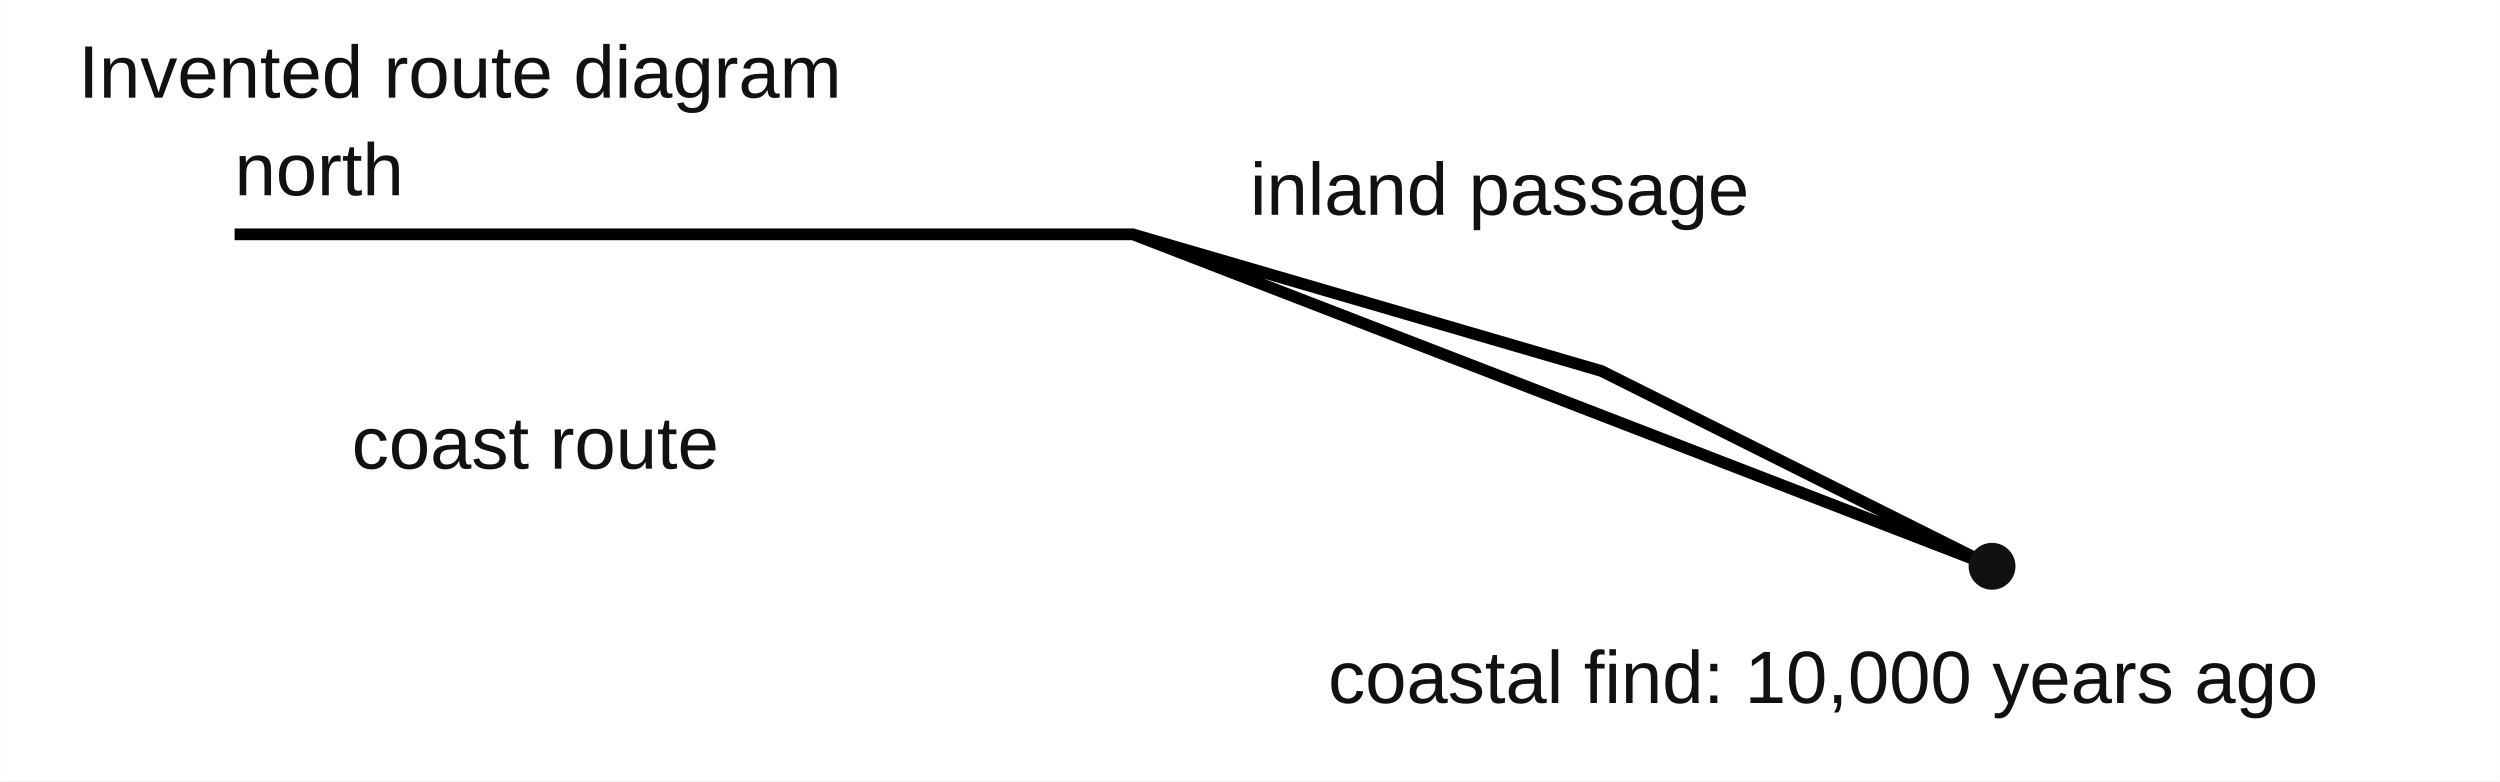
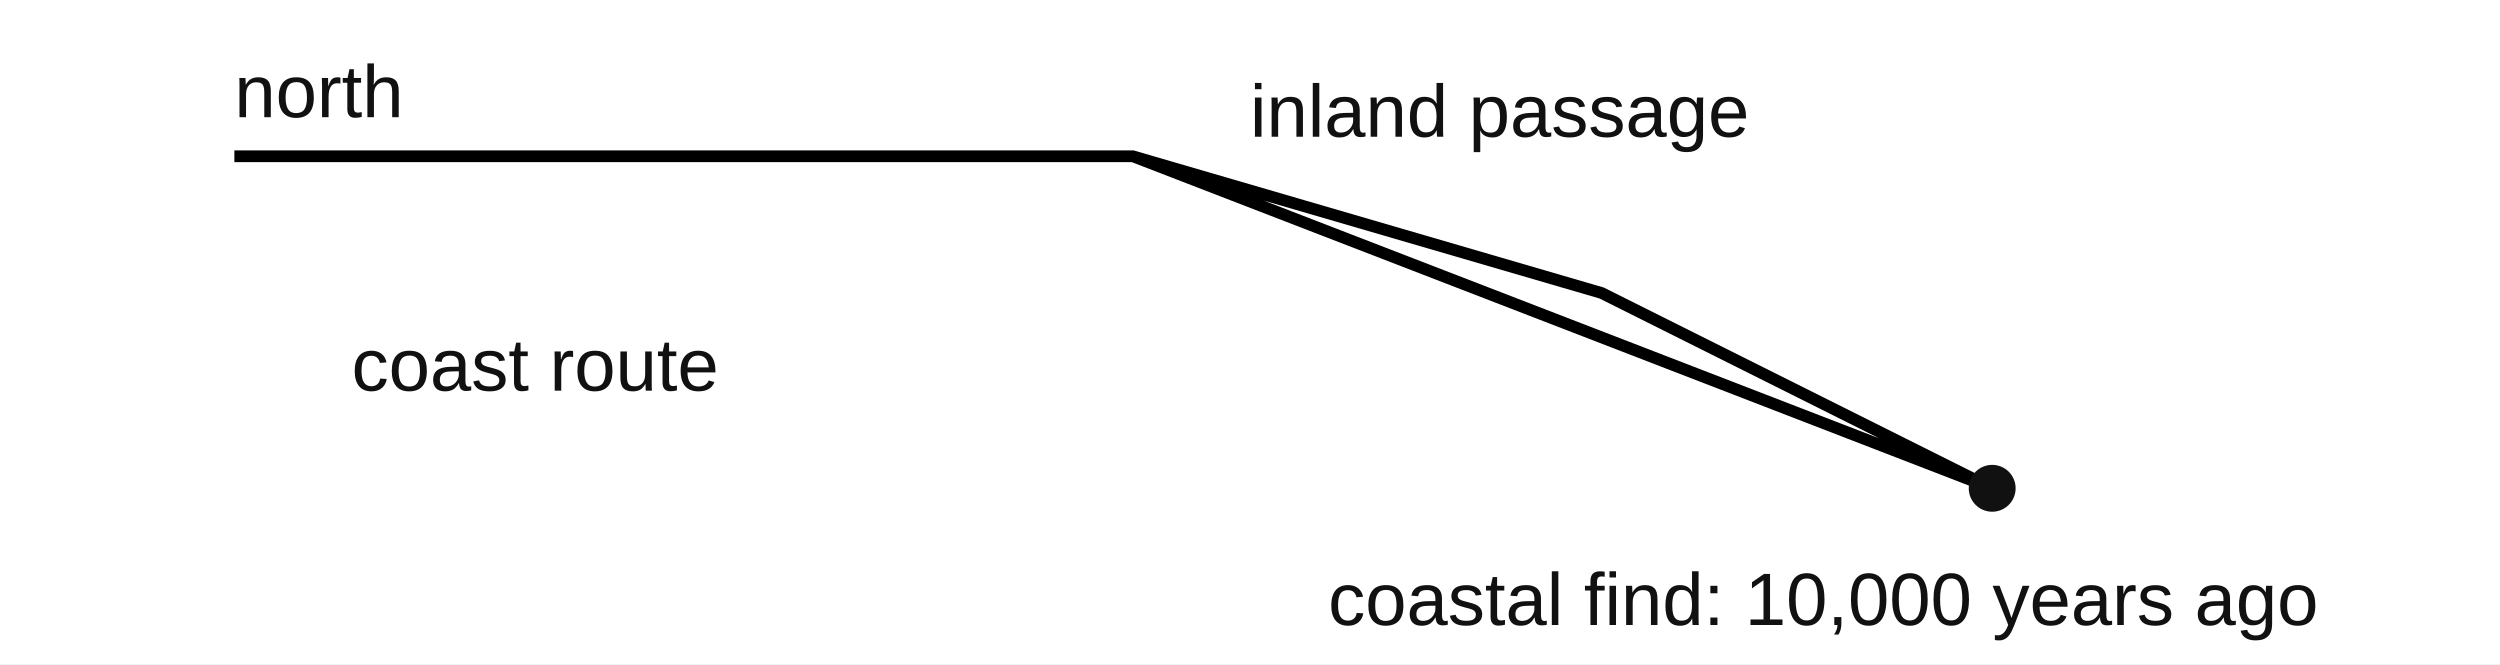
- <svg xmlns="http://www.w3.org/2000/svg" width="6.667in" height="2.083in" viewBox="0 0 640 200">
+ <svg xmlns="http://www.w3.org/2000/svg" width="6.667in" height="1.771in" viewBox="0 0 640 170">
  <rect width="100%" height="100%" fill="white" />
-   <g font-family="Arial,sans-serif" font-size="19" fill="#111">
-     <text x="20" y="25">Invented route diagram</text>
+   <g font-family="Arial,sans-serif" font-size="19" fill="#111" transform="translate(0 -20)">
    <path d="M60 60H290L510 145M290 60L410 95L510 145" fill="none" stroke="black" stroke-width="3" />
    <text x="60" y="50">north</text>
    <text x="320" y="55">inland passage</text>
    <text x="90" y="120">coast route</text>
    <circle cx="510" cy="145" r="6" />
    <text x="340" y="180">coastal find: 10,000 years ago</text>
  </g>
</svg>
